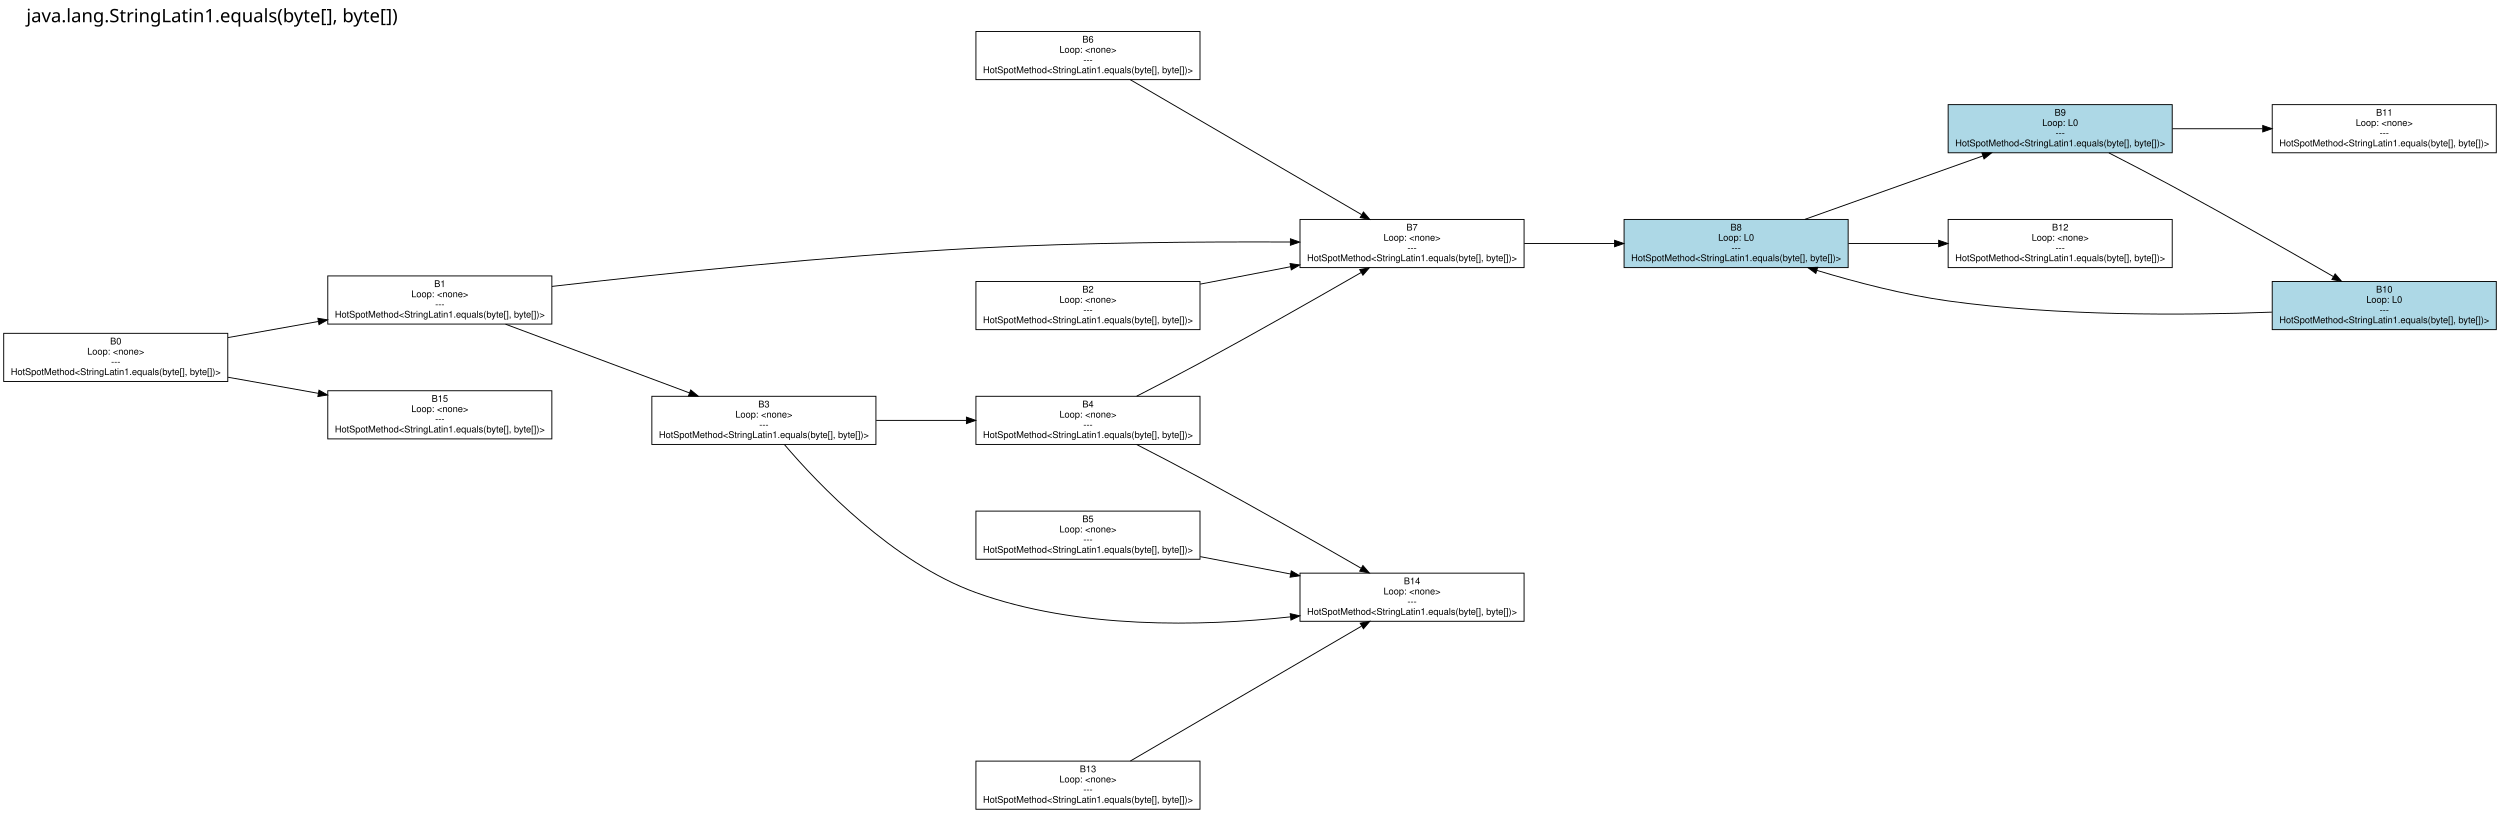
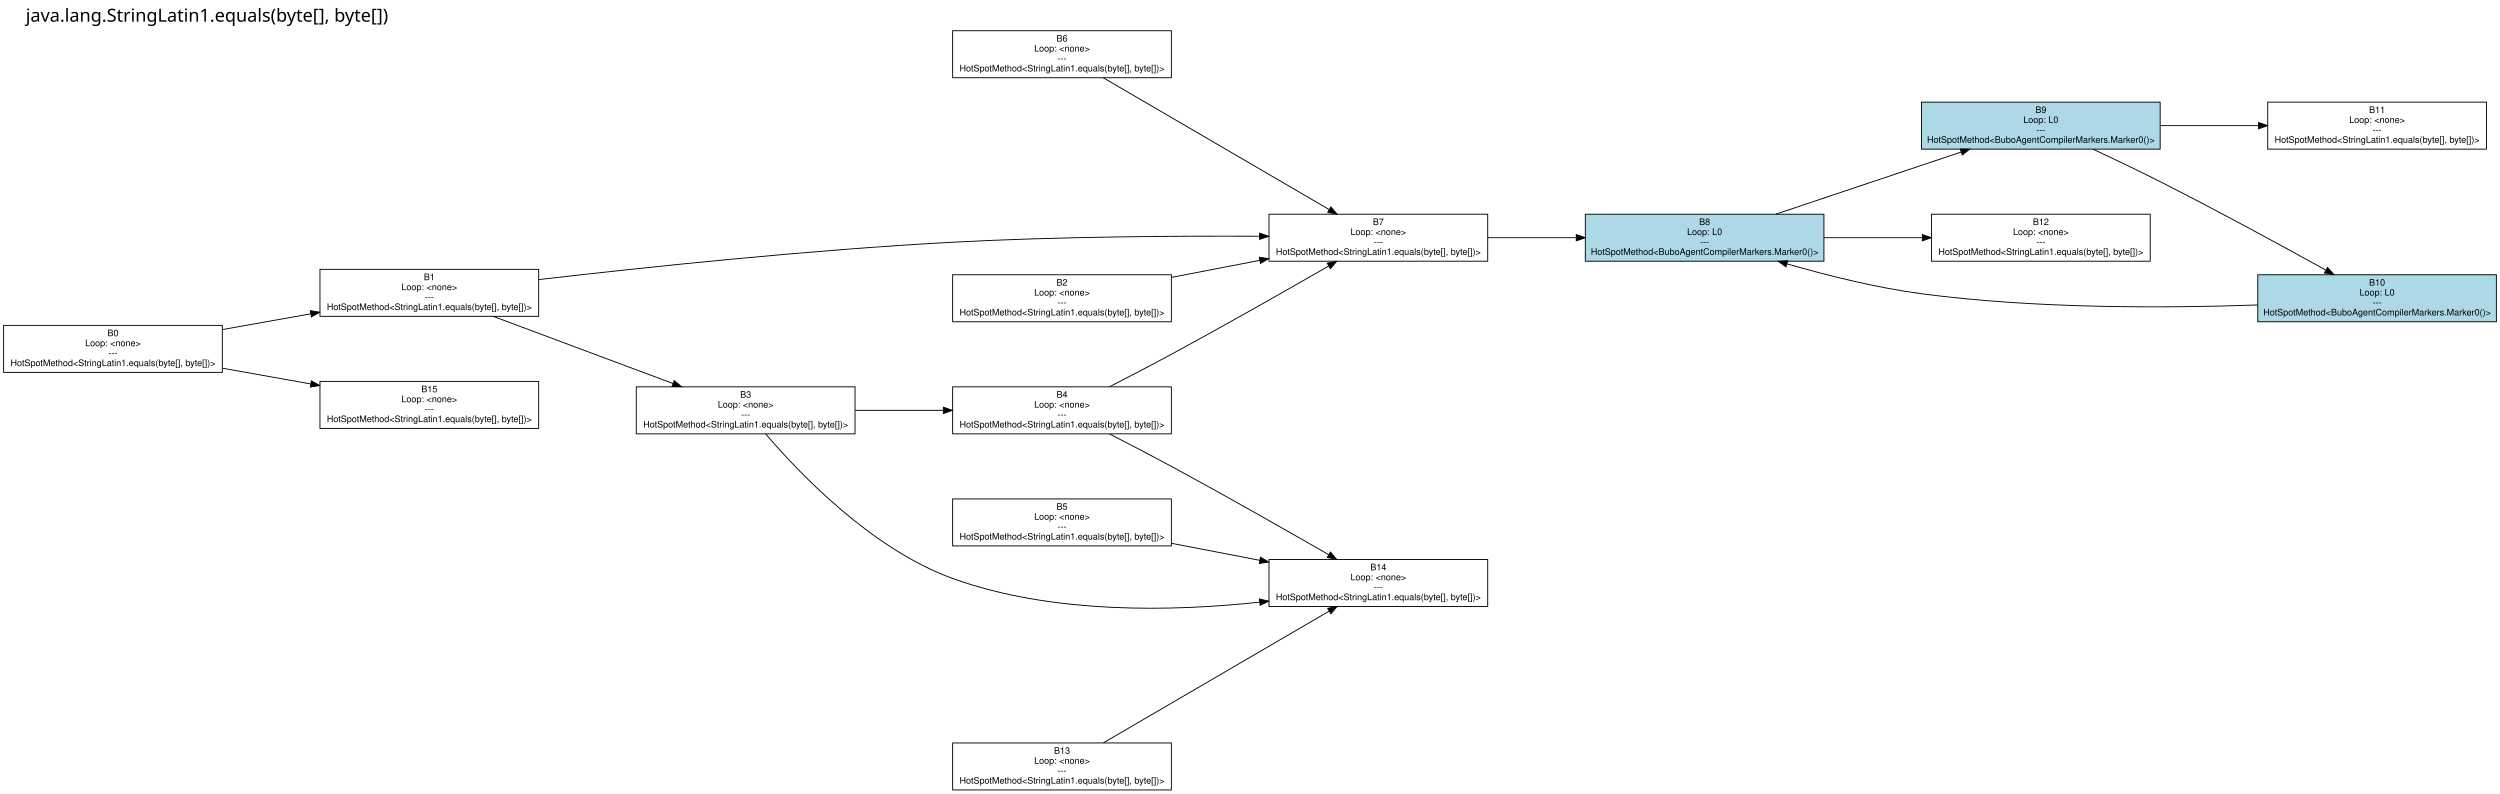
- <svg xmlns="http://www.w3.org/2000/svg" width="2700pt" height="878pt" viewBox="0.00 0.00 2700.00 878.00">
+ <svg xmlns="http://www.w3.org/2000/svg" width="2766pt" height="878pt" viewBox="0.00 0.00 2766.00 878.00">
  <g id="graph0" class="graph" transform="scale(1 1) rotate(0) translate(4 874)">
-     <polygon fill="white" stroke="transparent" points="-4,4 -4,-874 2696,-874 2696,4 -4,4" />
+     <polygon fill="white" stroke="transparent" points="-4,4 -4,-874 2762,-874 2762,4 -4,4" />
    <text text-anchor="middle" x="225" y="-850" font-family="Times-Roman" font-size="20.00">java.lang.StringLatin1.equals(byte[], byte[])</text>
    <g id="node1" class="node">
      <polygon fill="white" stroke="black" points="242,-514 0,-514 0,-462 242,-462 242,-514" />
      <text text-anchor="middle" x="121" y="-502" font-family="Helvetica" font-size="10.00">B0</text>
      <text text-anchor="middle" x="121" y="-491" font-family="Helvetica" font-size="10.00">Loop: &lt;none&gt;</text>
      <text text-anchor="middle" x="121" y="-480" font-family="Helvetica" font-size="10.00">---</text>
      <text text-anchor="middle" x="121" y="-469" font-family="Helvetica" font-size="10.00">HotSpotMethod&lt;StringLatin1.equals(byte[], byte[])&gt;</text>
    </g>
    <g id="node2" class="node">
      <polygon fill="white" stroke="black" points="592,-576 350,-576 350,-524 592,-524 592,-576" />
      <text text-anchor="middle" x="471" y="-564" font-family="Helvetica" font-size="10.00">B1</text>
      <text text-anchor="middle" x="471" y="-553" font-family="Helvetica" font-size="10.00">Loop: &lt;none&gt;</text>
      <text text-anchor="middle" x="471" y="-542" font-family="Helvetica" font-size="10.00">---</text>
      <text text-anchor="middle" x="471" y="-531" font-family="Helvetica" font-size="10.00">HotSpotMethod&lt;StringLatin1.equals(byte[], byte[])&gt;</text>
    </g>
    <g id="edge1" class="edge">
      <path fill="none" stroke="black" d="M242.25,-509.42C273.76,-515.04 307.88,-521.12 339.89,-526.82" />
      <polygon fill="black" stroke="black" points="339.29,-530.27 349.75,-528.58 340.52,-523.38 339.29,-530.27" />
    </g>
    <g id="node16" class="node">
      <polygon fill="white" stroke="black" points="592,-452 350,-452 350,-400 592,-400 592,-452" />
      <text text-anchor="middle" x="471" y="-440" font-family="Helvetica" font-size="10.00">B15</text>
      <text text-anchor="middle" x="471" y="-429" font-family="Helvetica" font-size="10.00">Loop: &lt;none&gt;</text>
      <text text-anchor="middle" x="471" y="-418" font-family="Helvetica" font-size="10.00">---</text>
      <text text-anchor="middle" x="471" y="-407" font-family="Helvetica" font-size="10.00">HotSpotMethod&lt;StringLatin1.equals(byte[], byte[])&gt;</text>
    </g>
    <g id="edge2" class="edge">
      <path fill="none" stroke="black" d="M242.25,-466.58C273.76,-460.96 307.88,-454.88 339.89,-449.18" />
      <polygon fill="black" stroke="black" points="340.52,-452.62 349.75,-447.42 339.29,-445.73 340.52,-452.62" />
    </g>
    <g id="node4" class="node">
      <polygon fill="white" stroke="black" points="942,-446 700,-446 700,-394 942,-394 942,-446" />
      <text text-anchor="middle" x="821" y="-434" font-family="Helvetica" font-size="10.00">B3</text>
      <text text-anchor="middle" x="821" y="-423" font-family="Helvetica" font-size="10.00">Loop: &lt;none&gt;</text>
      <text text-anchor="middle" x="821" y="-412" font-family="Helvetica" font-size="10.00">---</text>
      <text text-anchor="middle" x="821" y="-401" font-family="Helvetica" font-size="10.00">HotSpotMethod&lt;StringLatin1.equals(byte[], byte[])&gt;</text>
    </g>
    <g id="edge4" class="edge">
      <path fill="none" stroke="black" d="M542,-523.85C599.47,-502.38 680.83,-471.99 740.69,-449.63" />
      <polygon fill="black" stroke="black" points="741.96,-452.89 750.11,-446.11 739.51,-446.33 741.96,-452.89" />
    </g>
    <g id="node8" class="node">
      <polygon fill="white" stroke="black" points="1642,-637 1400,-637 1400,-585 1642,-585 1642,-637" />
      <text text-anchor="middle" x="1521" y="-625" font-family="Helvetica" font-size="10.00">B7</text>
      <text text-anchor="middle" x="1521" y="-614" font-family="Helvetica" font-size="10.00">Loop: &lt;none&gt;</text>
      <text text-anchor="middle" x="1521" y="-603" font-family="Helvetica" font-size="10.00">---</text>
      <text text-anchor="middle" x="1521" y="-592" font-family="Helvetica" font-size="10.00">HotSpotMethod&lt;StringLatin1.equals(byte[], byte[])&gt;</text>
    </g>
    <g id="edge3" class="edge">
      <path fill="none" stroke="black" d="M592.16,-564.68C708.91,-578.23 891.32,-597.48 1050,-606 1164.59,-612.15 1295.11,-613.05 1389.48,-612.62" />
      <polygon fill="black" stroke="black" points="1389.67,-616.11 1399.65,-612.56 1389.63,-609.11 1389.67,-616.11" />
    </g>
    <g id="node3" class="node">
      <polygon fill="white" stroke="black" points="1292,-570 1050,-570 1050,-518 1292,-518 1292,-570" />
      <text text-anchor="middle" x="1171" y="-558" font-family="Helvetica" font-size="10.00">B2</text>
      <text text-anchor="middle" x="1171" y="-547" font-family="Helvetica" font-size="10.00">Loop: &lt;none&gt;</text>
      <text text-anchor="middle" x="1171" y="-536" font-family="Helvetica" font-size="10.00">---</text>
      <text text-anchor="middle" x="1171" y="-525" font-family="Helvetica" font-size="10.00">HotSpotMethod&lt;StringLatin1.equals(byte[], byte[])&gt;</text>
    </g>
    <g id="edge5" class="edge">
      <path fill="none" stroke="black" d="M1292.25,-567.15C1323.76,-573.22 1357.88,-579.79 1389.89,-585.95" />
      <polygon fill="black" stroke="black" points="1389.26,-589.39 1399.75,-587.85 1390.59,-582.52 1389.26,-589.39" />
    </g>
    <g id="node5" class="node">
      <polygon fill="white" stroke="black" points="1292,-446 1050,-446 1050,-394 1292,-394 1292,-446" />
      <text text-anchor="middle" x="1171" y="-434" font-family="Helvetica" font-size="10.00">B4</text>
      <text text-anchor="middle" x="1171" y="-423" font-family="Helvetica" font-size="10.00">Loop: &lt;none&gt;</text>
      <text text-anchor="middle" x="1171" y="-412" font-family="Helvetica" font-size="10.00">---</text>
      <text text-anchor="middle" x="1171" y="-401" font-family="Helvetica" font-size="10.00">HotSpotMethod&lt;StringLatin1.equals(byte[], byte[])&gt;</text>
    </g>
    <g id="edge6" class="edge">
      <path fill="none" stroke="black" d="M942.25,-420C973.63,-420 1007.59,-420 1039.47,-420" />
      <polygon fill="black" stroke="black" points="1039.75,-423.5 1049.75,-420 1039.75,-416.5 1039.75,-423.5" />
    </g>
    <g id="node15" class="node">
      <polygon fill="white" stroke="black" points="1642,-255 1400,-255 1400,-203 1642,-203 1642,-255" />
      <text text-anchor="middle" x="1521" y="-243" font-family="Helvetica" font-size="10.00">B14</text>
      <text text-anchor="middle" x="1521" y="-232" font-family="Helvetica" font-size="10.00">Loop: &lt;none&gt;</text>
      <text text-anchor="middle" x="1521" y="-221" font-family="Helvetica" font-size="10.00">---</text>
      <text text-anchor="middle" x="1521" y="-210" font-family="Helvetica" font-size="10.00">HotSpotMethod&lt;StringLatin1.equals(byte[], byte[])&gt;</text>
    </g>
    <g id="edge7" class="edge">
      <path fill="none" stroke="black" d="M843.19,-393.84C879.92,-350.78 960.18,-266.53 1050,-234 1159.49,-194.35 1292.95,-197.35 1389.64,-207.77" />
      <polygon fill="black" stroke="black" points="1389.44,-211.27 1399.77,-208.9 1390.22,-204.31 1389.44,-211.27" />
    </g>
    <g id="edge9" class="edge">
      <path fill="none" stroke="black" d="M1223.61,-446.12C1244.89,-457.03 1269.72,-469.95 1292,-482 1352,-514.46 1419.97,-553.17 1465.96,-579.66" />
      <polygon fill="black" stroke="black" points="1464.45,-582.83 1474.86,-584.79 1467.95,-576.76 1464.45,-582.83" />
    </g>
    <g id="edge8" class="edge">
      <path fill="none" stroke="black" d="M1223.61,-393.88C1244.89,-382.97 1269.72,-370.05 1292,-358 1352,-325.54 1419.97,-286.83 1465.96,-260.34" />
      <polygon fill="black" stroke="black" points="1467.95,-263.24 1474.86,-255.21 1464.45,-257.17 1467.95,-263.24" />
    </g>
    <g id="node6" class="node">
      <polygon fill="white" stroke="black" points="1292,-322 1050,-322 1050,-270 1292,-270 1292,-322" />
      <text text-anchor="middle" x="1171" y="-310" font-family="Helvetica" font-size="10.00">B5</text>
      <text text-anchor="middle" x="1171" y="-299" font-family="Helvetica" font-size="10.00">Loop: &lt;none&gt;</text>
      <text text-anchor="middle" x="1171" y="-288" font-family="Helvetica" font-size="10.00">---</text>
      <text text-anchor="middle" x="1171" y="-277" font-family="Helvetica" font-size="10.00">HotSpotMethod&lt;StringLatin1.equals(byte[], byte[])&gt;</text>
    </g>
    <g id="edge10" class="edge">
      <path fill="none" stroke="black" d="M1292.25,-272.85C1323.76,-266.78 1357.88,-260.21 1389.89,-254.05" />
      <polygon fill="black" stroke="black" points="1390.59,-257.48 1399.75,-252.15 1389.26,-250.61 1390.59,-257.48" />
    </g>
    <g id="node7" class="node">
      <polygon fill="white" stroke="black" points="1292,-840 1050,-840 1050,-788 1292,-788 1292,-840" />
      <text text-anchor="middle" x="1171" y="-828" font-family="Helvetica" font-size="10.00">B6</text>
      <text text-anchor="middle" x="1171" y="-817" font-family="Helvetica" font-size="10.00">Loop: &lt;none&gt;</text>
      <text text-anchor="middle" x="1171" y="-806" font-family="Helvetica" font-size="10.00">---</text>
      <text text-anchor="middle" x="1171" y="-795" font-family="Helvetica" font-size="10.00">HotSpotMethod&lt;StringLatin1.equals(byte[], byte[])&gt;</text>
    </g>
    <g id="edge11" class="edge">
      <path fill="none" stroke="black" d="M1216.78,-787.88C1280.73,-750.57 1398.03,-682.15 1466.47,-642.22" />
      <polygon fill="black" stroke="black" points="1468.52,-645.08 1475.39,-637.02 1464.99,-639.04 1468.52,-645.08" />
    </g>
    <g id="node9" class="node">
-       <polygon fill="lightblue" stroke="black" points="1992,-637 1750,-637 1750,-585 1992,-585 1992,-637" />
-       <text text-anchor="middle" x="1871" y="-625" font-family="Helvetica" font-size="10.00">B8</text>
-       <text text-anchor="middle" x="1871" y="-614" font-family="Helvetica" font-size="10.00">Loop: L0</text>
-       <text text-anchor="middle" x="1871" y="-603" font-family="Helvetica" font-size="10.00">---</text>
-       <text text-anchor="middle" x="1871" y="-592" font-family="Helvetica" font-size="10.00">HotSpotMethod&lt;StringLatin1.equals(byte[], byte[])&gt;</text>
+       <polygon fill="lightblue" stroke="black" points="2014,-637 1750,-637 1750,-585 2014,-585 2014,-637" />
+       <text text-anchor="middle" x="1882" y="-625" font-family="Helvetica" font-size="10.00">B8</text>
+       <text text-anchor="middle" x="1882" y="-614" font-family="Helvetica" font-size="10.00">Loop: L0</text>
+       <text text-anchor="middle" x="1882" y="-603" font-family="Helvetica" font-size="10.00">---</text>
+       <text text-anchor="middle" x="1882" y="-592" font-family="Helvetica" font-size="10.00">HotSpotMethod&lt;BuboAgentCompilerMarkers.Marker0()&gt;</text>
    </g>
    <g id="edge12" class="edge">
-       <path fill="none" stroke="black" d="M1642.25,-611C1673.63,-611 1707.59,-611 1739.47,-611" />
-       <polygon fill="black" stroke="black" points="1739.75,-614.5 1749.75,-611 1739.75,-607.5 1739.75,-614.5" />
+       <path fill="none" stroke="black" d="M1642.04,-611C1673.31,-611 1707.29,-611 1739.55,-611" />
+       <polygon fill="black" stroke="black" points="1739.96,-614.5 1749.96,-611 1739.96,-607.5 1739.96,-614.5" />
    </g>
    <g id="node10" class="node">
-       <polygon fill="lightblue" stroke="black" points="2342,-761 2100,-761 2100,-709 2342,-709 2342,-761" />
-       <text text-anchor="middle" x="2221" y="-749" font-family="Helvetica" font-size="10.00">B9</text>
-       <text text-anchor="middle" x="2221" y="-738" font-family="Helvetica" font-size="10.00">Loop: L0</text>
-       <text text-anchor="middle" x="2221" y="-727" font-family="Helvetica" font-size="10.00">---</text>
-       <text text-anchor="middle" x="2221" y="-716" font-family="Helvetica" font-size="10.00">HotSpotMethod&lt;StringLatin1.equals(byte[], byte[])&gt;</text>
+       <polygon fill="lightblue" stroke="black" points="2386,-761 2122,-761 2122,-709 2386,-709 2386,-761" />
+       <text text-anchor="middle" x="2254" y="-749" font-family="Helvetica" font-size="10.00">B9</text>
+       <text text-anchor="middle" x="2254" y="-738" font-family="Helvetica" font-size="10.00">Loop: L0</text>
+       <text text-anchor="middle" x="2254" y="-727" font-family="Helvetica" font-size="10.00">---</text>
+       <text text-anchor="middle" x="2254" y="-716" font-family="Helvetica" font-size="10.00">HotSpotMethod&lt;BuboAgentCompilerMarkers.Marker0()&gt;</text>
    </g>
    <g id="edge13" class="edge">
-       <path fill="none" stroke="black" d="M1945.38,-637.15C2001.57,-657.17 2079.11,-684.8 2137.46,-705.59" />
-       <polygon fill="black" stroke="black" points="2136.43,-708.94 2147.02,-709 2138.78,-702.34 2136.43,-708.94" />
+       <path fill="none" stroke="black" d="M1961.02,-637.15C2020.89,-657.21 2103.54,-684.91 2165.63,-705.72" />
+       <polygon fill="black" stroke="black" points="2164.82,-709.14 2175.41,-709 2167.04,-702.5 2164.82,-709.14" />
    </g>
    <g id="node13" class="node">
-       <polygon fill="white" stroke="black" points="2342,-637 2100,-637 2100,-585 2342,-585 2342,-637" />
-       <text text-anchor="middle" x="2221" y="-625" font-family="Helvetica" font-size="10.00">B12</text>
-       <text text-anchor="middle" x="2221" y="-614" font-family="Helvetica" font-size="10.00">Loop: &lt;none&gt;</text>
-       <text text-anchor="middle" x="2221" y="-603" font-family="Helvetica" font-size="10.00">---</text>
-       <text text-anchor="middle" x="2221" y="-592" font-family="Helvetica" font-size="10.00">HotSpotMethod&lt;StringLatin1.equals(byte[], byte[])&gt;</text>
+       <polygon fill="white" stroke="black" points="2375,-637 2133,-637 2133,-585 2375,-585 2375,-637" />
+       <text text-anchor="middle" x="2254" y="-625" font-family="Helvetica" font-size="10.00">B12</text>
+       <text text-anchor="middle" x="2254" y="-614" font-family="Helvetica" font-size="10.00">Loop: &lt;none&gt;</text>
+       <text text-anchor="middle" x="2254" y="-603" font-family="Helvetica" font-size="10.00">---</text>
+       <text text-anchor="middle" x="2254" y="-592" font-family="Helvetica" font-size="10.00">HotSpotMethod&lt;StringLatin1.equals(byte[], byte[])&gt;</text>
    </g>
    <g id="edge14" class="edge">
-       <path fill="none" stroke="black" d="M1992.25,-611C2023.63,-611 2057.59,-611 2089.47,-611" />
-       <polygon fill="black" stroke="black" points="2089.75,-614.5 2099.75,-611 2089.75,-607.5 2089.75,-614.5" />
+       <path fill="none" stroke="black" d="M2014.23,-611C2049.41,-611 2087.43,-611 2122.56,-611" />
+       <polygon fill="black" stroke="black" points="2122.88,-614.5 2132.88,-611 2122.88,-607.5 2122.88,-614.5" />
    </g>
    <g id="node11" class="node">
-       <polygon fill="lightblue" stroke="black" points="2692,-570 2450,-570 2450,-518 2692,-518 2692,-570" />
-       <text text-anchor="middle" x="2571" y="-558" font-family="Helvetica" font-size="10.00">B10</text>
-       <text text-anchor="middle" x="2571" y="-547" font-family="Helvetica" font-size="10.00">Loop: L0</text>
-       <text text-anchor="middle" x="2571" y="-536" font-family="Helvetica" font-size="10.00">---</text>
-       <text text-anchor="middle" x="2571" y="-525" font-family="Helvetica" font-size="10.00">HotSpotMethod&lt;StringLatin1.equals(byte[], byte[])&gt;</text>
+       <polygon fill="lightblue" stroke="black" points="2758,-570 2494,-570 2494,-518 2758,-518 2758,-570" />
+       <text text-anchor="middle" x="2626" y="-558" font-family="Helvetica" font-size="10.00">B10</text>
+       <text text-anchor="middle" x="2626" y="-547" font-family="Helvetica" font-size="10.00">Loop: L0</text>
+       <text text-anchor="middle" x="2626" y="-536" font-family="Helvetica" font-size="10.00">---</text>
+       <text text-anchor="middle" x="2626" y="-525" font-family="Helvetica" font-size="10.00">HotSpotMethod&lt;BuboAgentCompilerMarkers.Marker0()&gt;</text>
    </g>
    <g id="edge15" class="edge">
-       <path fill="none" stroke="black" d="M2273.61,-708.88C2294.89,-697.97 2319.72,-685.05 2342,-673 2402,-640.54 2469.97,-601.83 2515.96,-575.34" />
-       <polygon fill="black" stroke="black" points="2517.95,-578.24 2524.86,-570.21 2514.45,-572.17 2517.95,-578.24" />
+       <path fill="none" stroke="black" d="M2311.74,-708.95C2334.9,-698.1 2361.87,-685.21 2386,-673 2449.44,-640.9 2521.06,-601.86 2569.21,-575.19" />
+       <polygon fill="black" stroke="black" points="2571.18,-578.11 2578.23,-570.2 2567.78,-571.98 2571.18,-578.11" />
    </g>
    <g id="node12" class="node">
-       <polygon fill="white" stroke="black" points="2692,-761 2450,-761 2450,-709 2692,-709 2692,-761" />
-       <text text-anchor="middle" x="2571" y="-749" font-family="Helvetica" font-size="10.00">B11</text>
-       <text text-anchor="middle" x="2571" y="-738" font-family="Helvetica" font-size="10.00">Loop: &lt;none&gt;</text>
-       <text text-anchor="middle" x="2571" y="-727" font-family="Helvetica" font-size="10.00">---</text>
-       <text text-anchor="middle" x="2571" y="-716" font-family="Helvetica" font-size="10.00">HotSpotMethod&lt;StringLatin1.equals(byte[], byte[])&gt;</text>
+       <polygon fill="white" stroke="black" points="2747,-761 2505,-761 2505,-709 2747,-709 2747,-761" />
+       <text text-anchor="middle" x="2626" y="-749" font-family="Helvetica" font-size="10.00">B11</text>
+       <text text-anchor="middle" x="2626" y="-738" font-family="Helvetica" font-size="10.00">Loop: &lt;none&gt;</text>
+       <text text-anchor="middle" x="2626" y="-727" font-family="Helvetica" font-size="10.00">---</text>
+       <text text-anchor="middle" x="2626" y="-716" font-family="Helvetica" font-size="10.00">HotSpotMethod&lt;StringLatin1.equals(byte[], byte[])&gt;</text>
    </g>
    <g id="edge16" class="edge">
-       <path fill="none" stroke="black" d="M2342.25,-735C2373.63,-735 2407.59,-735 2439.47,-735" />
-       <polygon fill="black" stroke="black" points="2439.75,-738.5 2449.75,-735 2439.75,-731.5 2439.75,-738.5" />
+       <path fill="none" stroke="black" d="M2386.23,-735C2421.41,-735 2459.43,-735 2494.56,-735" />
+       <polygon fill="black" stroke="black" points="2494.88,-738.5 2504.88,-735 2494.88,-731.5 2494.88,-738.5" />
    </g>
    <g id="edge17" class="edge">
-       <path fill="none" stroke="black" d="M2449.61,-536.89C2354.28,-533.28 2218,-532.6 2100,-549 2052.32,-555.63 2000.44,-569.21 1958.23,-581.97" />
-       <polygon fill="black" stroke="black" points="1957.08,-578.66 1948.55,-584.94 1959.13,-585.36 1957.08,-578.66" />
+       <path fill="none" stroke="black" d="M2493.85,-536.6C2391.98,-532.95 2247.42,-532.36 2122,-549 2072.02,-555.63 2017.53,-569.25 1973.21,-582.04" />
+       <polygon fill="black" stroke="black" points="1971.95,-578.77 1963.33,-584.93 1973.91,-585.48 1971.95,-578.77" />
    </g>
    <g id="node14" class="node">
      <polygon fill="white" stroke="black" points="1292,-52 1050,-52 1050,0 1292,0 1292,-52" />
      <text text-anchor="middle" x="1171" y="-40" font-family="Helvetica" font-size="10.00">B13</text>
      <text text-anchor="middle" x="1171" y="-29" font-family="Helvetica" font-size="10.00">Loop: &lt;none&gt;</text>
      <text text-anchor="middle" x="1171" y="-18" font-family="Helvetica" font-size="10.00">---</text>
      <text text-anchor="middle" x="1171" y="-7" font-family="Helvetica" font-size="10.00">HotSpotMethod&lt;StringLatin1.equals(byte[], byte[])&gt;</text>
    </g>
    <g id="edge18" class="edge">
      <path fill="none" stroke="black" d="M1216.78,-52.12C1280.73,-89.43 1398.03,-157.85 1466.47,-197.78" />
      <polygon fill="black" stroke="black" points="1464.99,-200.96 1475.39,-202.98 1468.52,-194.92 1464.99,-200.96" />
    </g>
  </g>
</svg>
